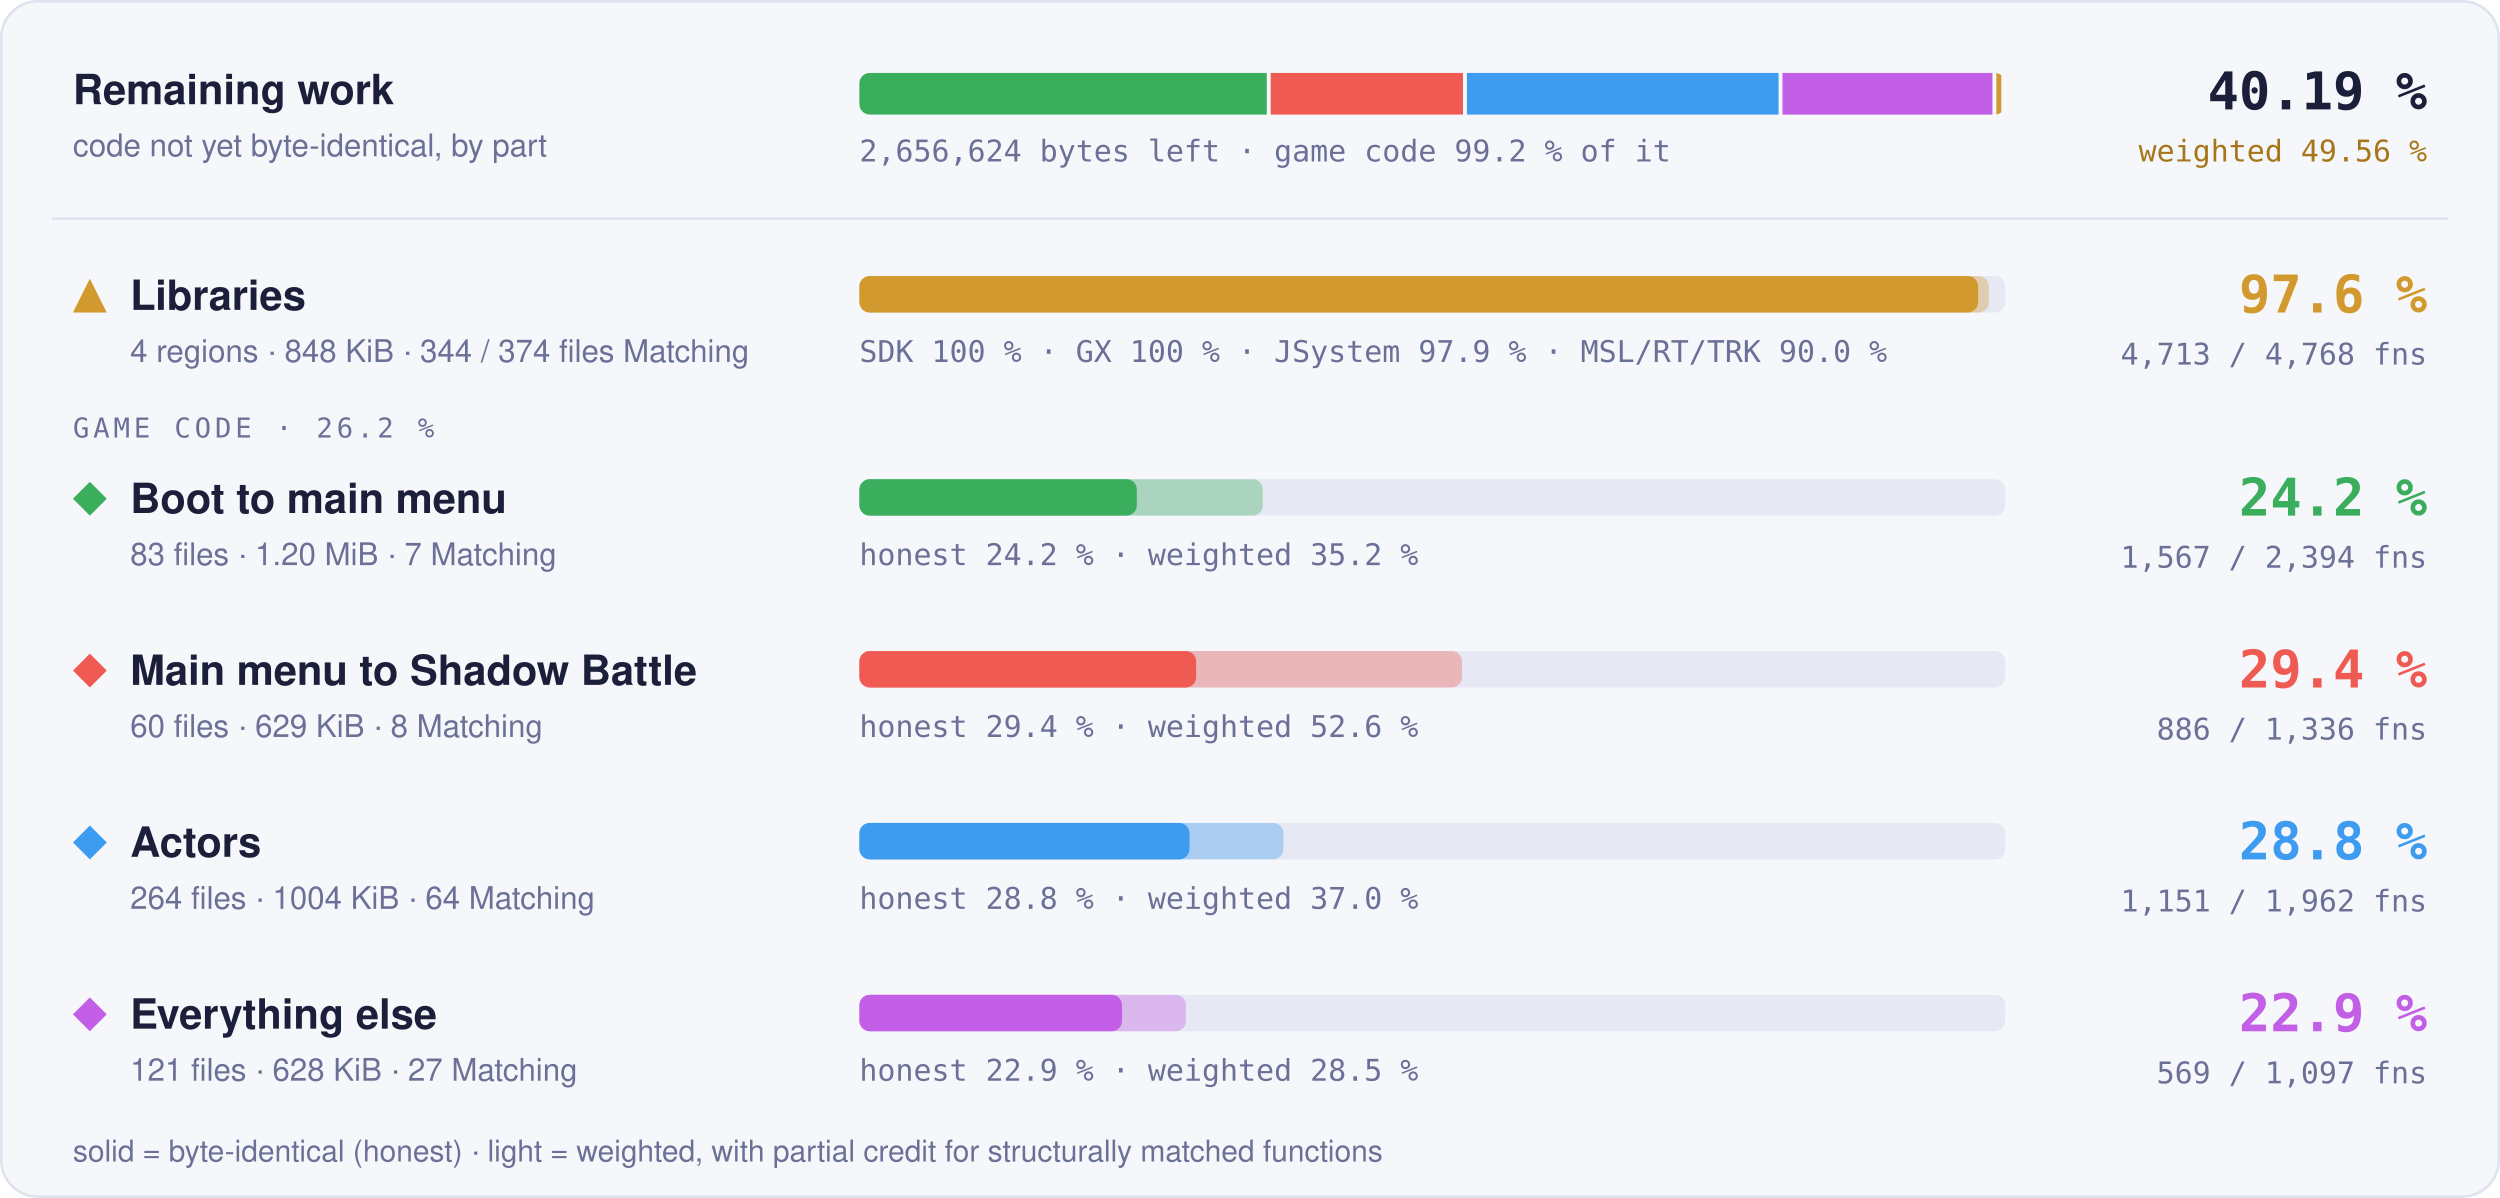
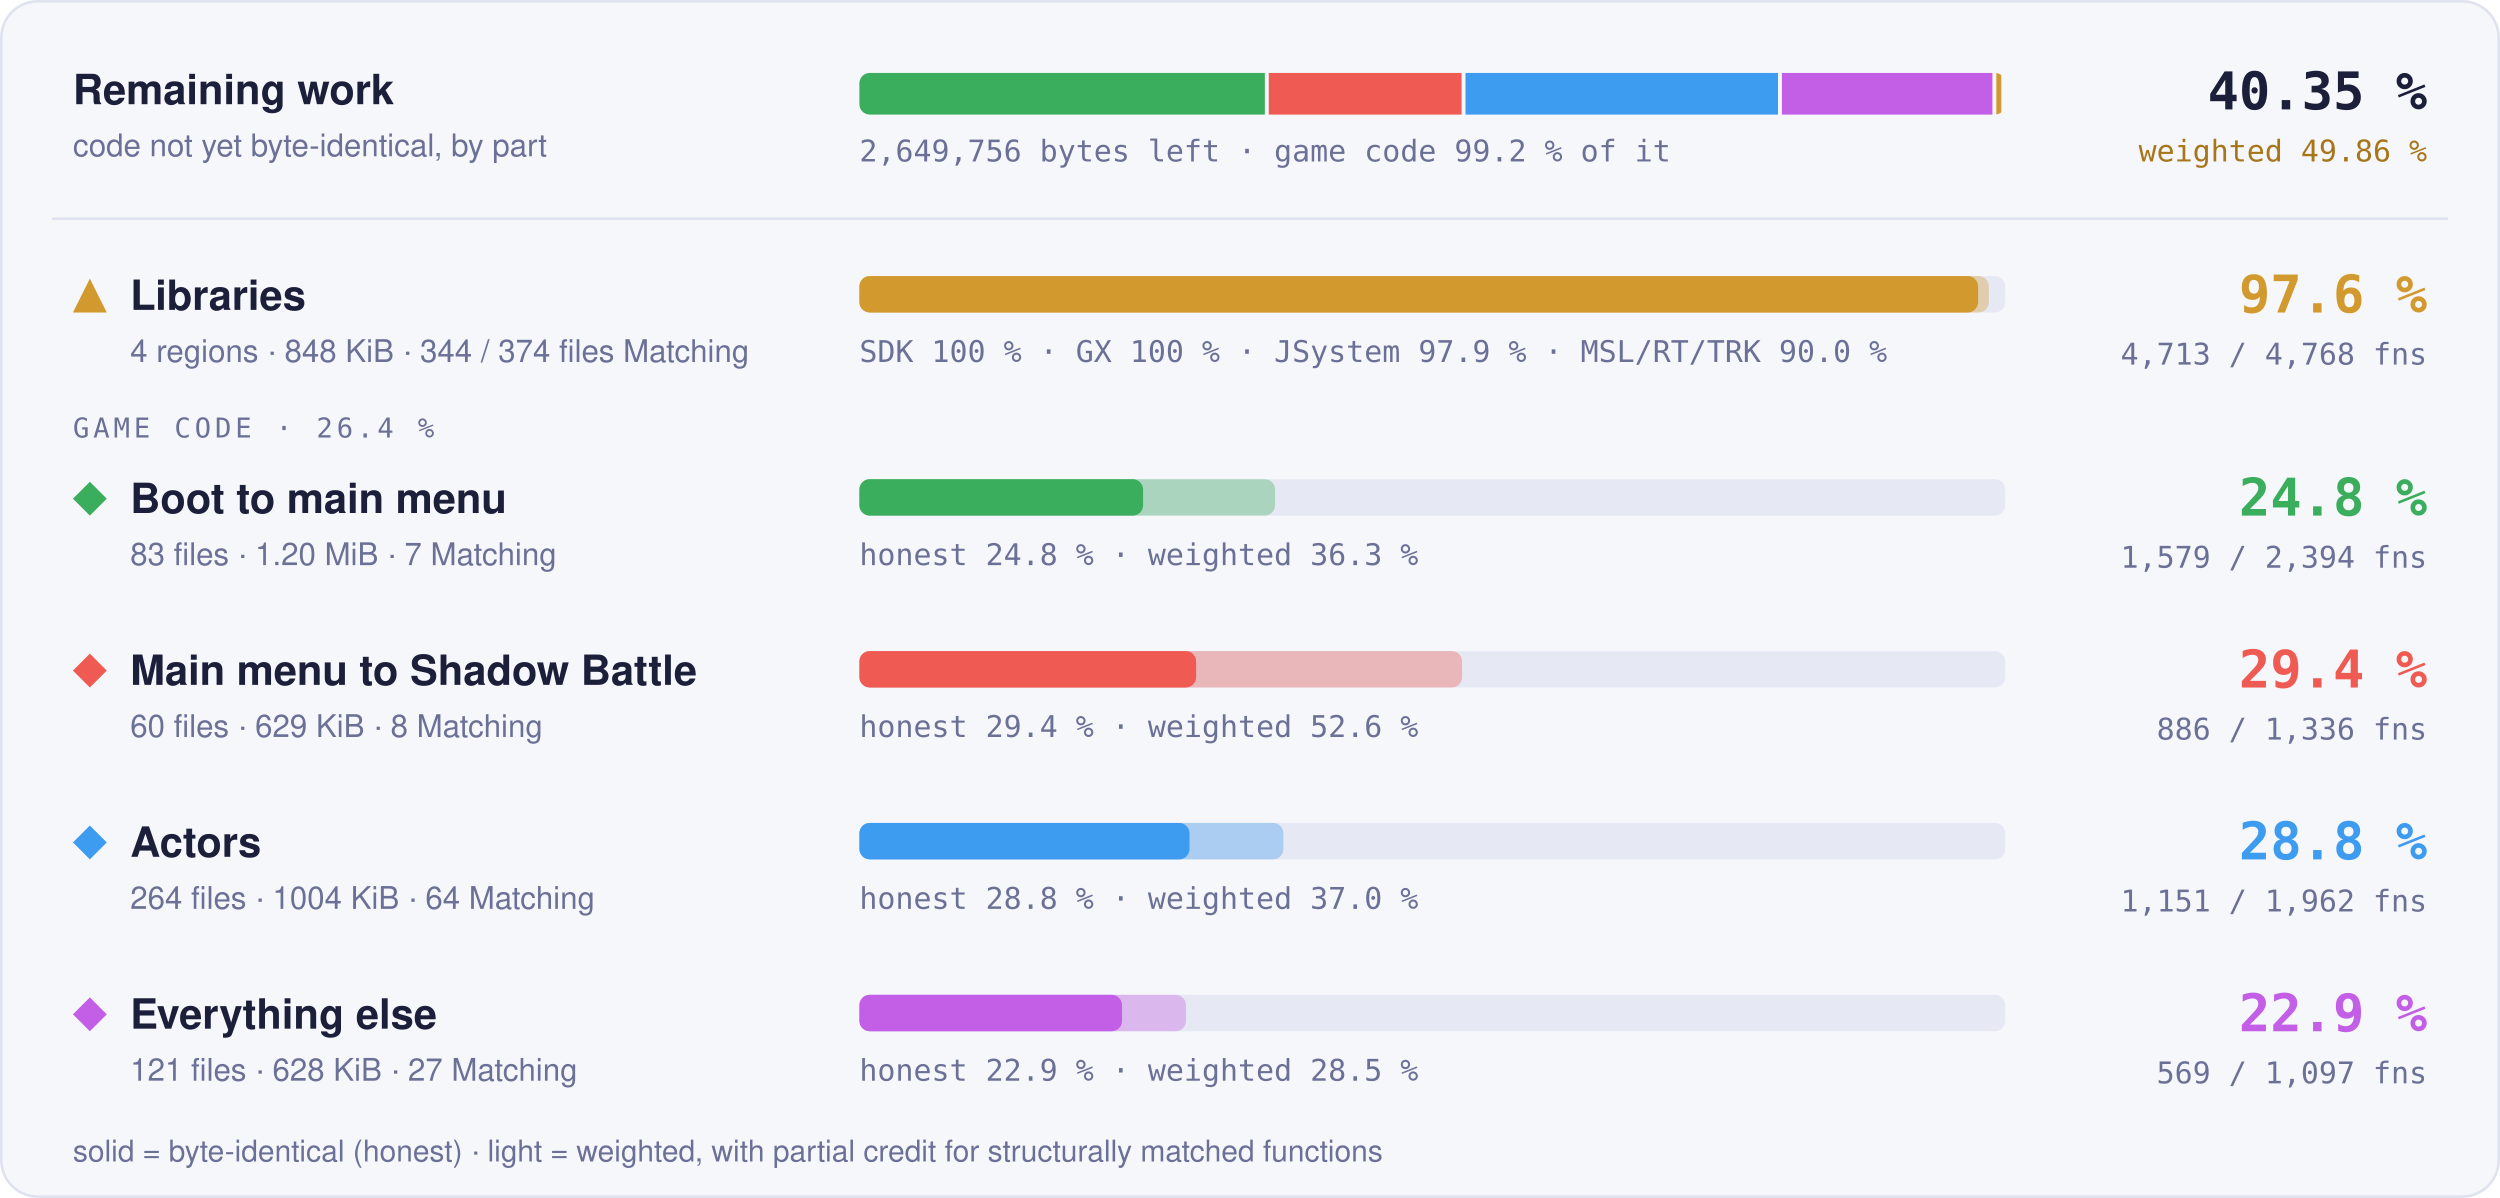
- <svg xmlns="http://www.w3.org/2000/svg" width="960" height="460" viewBox="0 0 960 460" role="img" aria-label="Progress overview: Libraries 97.6 % of code, 4713 of 4768 functions; Boot to main menu 24.2 % of code, 1567 of 2394 functions; Main menu to Shadow Battle 29.4 % of code, 886 of 1336 functions; Actors 28.8 % of code, 1151 of 1962 functions; Everything else 22.9 % of code, 569 of 1097 functions">
+ <svg xmlns="http://www.w3.org/2000/svg" width="960" height="460" viewBox="0 0 960 460" role="img" aria-label="Progress overview: Libraries 97.6 % of code, 4713 of 4768 functions; Boot to main menu 24.8 % of code, 1579 of 2394 functions; Main menu to Shadow Battle 29.4 % of code, 886 of 1336 functions; Actors 28.8 % of code, 1151 of 1962 functions; Everything else 22.9 % of code, 569 of 1097 functions">
  <style>text { font-family: -apple-system, BlinkMacSystemFont, 'Segoe UI', Helvetica, Arial, sans-serif; } .mono { font-family: ui-monospace, SFMono-Regular, 'SF Mono', Menlo, Consolas, monospace; } .grow { transform-box: fill-box; transform-origin: 0 50%; animation: grow 1.4s cubic-bezier(.2,.8,.2,1) both; } @keyframes grow { from { transform: scaleX(0); } } @media (prefers-reduced-motion: reduce) { * { animation: none !important; } }</style>
  <rect x="0.5" y="0.5" width="959" height="459" rx="14" fill="#f6f7fb" stroke="#dfe2ef" />
  <text x="28" y="40" font-size="16" font-weight="700" fill="#1b1f3a">Remaining work</text>
  <text x="28" y="60" font-size="12" fill="#6b7096">code not yet byte-identical, by part</text>
  <clipPath id="rw">
    <rect x="330" y="28" width="440" height="16" rx="4" />
  </clipPath>
  <g clip-path="url(#rw)">
-     <rect class="grow" x="330.00" y="28" width="156.44" height="16" fill="#3aae5c" />
-     <rect class="grow" x="487.94" y="28" width="73.85" height="16" fill="#ef5b52" />
-     <rect class="grow" x="563.29" y="28" width="119.68" height="16" fill="#3d9cf0" />
-     <rect class="grow" x="684.47" y="28" width="80.63" height="16" fill="#c35ee6" />
-     <rect class="grow" x="766.60" y="28" width="1.90" height="16" fill="#d29a2e" />
+     <rect class="grow" x="330.00" y="28" width="155.70" height="16" fill="#3aae5c" />
+     <rect class="grow" x="487.20" y="28" width="74.05" height="16" fill="#ef5b52" />
+     <rect class="grow" x="562.75" y="28" width="120.00" height="16" fill="#3d9cf0" />
+     <rect class="grow" x="684.25" y="28" width="80.84" height="16" fill="#c35ee6" />
+     <rect class="grow" x="766.59" y="28" width="1.91" height="16" fill="#d29a2e" />
  </g>
-   <text x="330" y="62" class="mono" font-size="11.5" fill="#6b7096">2,656,624 bytes left · game code 99.2 % of it</text>
-   <text x="932" y="42" text-anchor="end" class="mono" font-size="20" font-weight="700" fill="#1b1f3a">40.19 %</text>
-   <text x="932" y="62" text-anchor="end" class="mono" font-size="11.5" fill="#a8761a">weighted 49.56 %</text>
+   <text x="330" y="62" class="mono" font-size="11.5" fill="#6b7096">2,649,756 bytes left · game code 99.2 % of it</text>
+   <text x="932" y="42" text-anchor="end" class="mono" font-size="20" font-weight="700" fill="#1b1f3a">40.35 %</text>
+   <text x="932" y="62" text-anchor="end" class="mono" font-size="11.5" fill="#a8761a">weighted 49.86 %</text>
  <line x1="20" x2="940" y1="84" y2="84" stroke="#dfe2ef" />
  <g fill="#d29a2e">
    <path d="M34.5 107L41 120L28 120Z" />
  </g>
  <text x="50" y="119" font-size="16" font-weight="700" fill="#1b1f3a">Libraries</text>
  <text x="50" y="139" font-size="12" fill="#6b7096">4 regions · 848 KiB · 344 / 374 files Matching</text>
  <rect x="330" y="106" width="440" height="14" rx="4" fill="#e6e8f3" />
  <rect class="grow" style="animation-delay:0.0s" x="330" y="106" width="433.73" height="14" rx="4" fill="#d29a2e" fill-opacity="0.35" />
  <rect class="grow" style="animation-delay:0.0s" x="330" y="106" width="429.60" height="14" rx="4" fill="#d29a2e" />
  <text x="330" y="139" class="mono" font-size="11.5" fill="#6b7096">SDK 100 % · GX 100 % · JSystem 97.9 % · MSL/RT/TRK 90.0 %</text>
  <text x="932" y="120" text-anchor="end" class="mono" font-size="20" font-weight="700" fill="#d29a2e">97.6 %</text>
  <text x="932" y="140" text-anchor="end" class="mono" font-size="11.5" fill="#6b7096">4,713 / 4,768 fns</text>
-   <text x="28" y="168" class="mono" font-size="10.5" letter-spacing="0.14em" fill="#6b7096">GAME CODE · 26.2 %</text>
+   <text x="28" y="168" class="mono" font-size="10.5" letter-spacing="0.14em" fill="#6b7096">GAME CODE · 26.4 %</text>
  <g fill="#3aae5c">
    <path d="M34.5 185L41 191.5L34.5 198L28 191.5Z" />
  </g>
  <text x="50" y="197" font-size="16" font-weight="700" fill="#1b1f3a">Boot to main menu</text>
  <text x="50" y="217" font-size="12" fill="#6b7096">83 files · 1.20 MiB · 7 Matching</text>
  <rect x="330" y="184" width="440" height="14" rx="4" fill="#e6e8f3" />
-   <rect class="grow" style="animation-delay:0.1s" x="330" y="184" width="154.92" height="14" rx="4" fill="#3aae5c" fill-opacity="0.35" />
-   <rect class="grow" style="animation-delay:0.1s" x="330" y="184" width="106.54" height="14" rx="4" fill="#3aae5c" />
-   <text x="330" y="217" class="mono" font-size="11.5" fill="#6b7096">honest 24.2 % · weighted 35.2 %</text>
-   <text x="932" y="198" text-anchor="end" class="mono" font-size="20" font-weight="700" fill="#3aae5c">24.2 %</text>
-   <text x="932" y="218" text-anchor="end" class="mono" font-size="11.5" fill="#6b7096">1,567 / 2,394 fns</text>
+   <rect class="grow" style="animation-delay:0.1s" x="330" y="184" width="159.62" height="14" rx="4" fill="#3aae5c" fill-opacity="0.35" />
+   <rect class="grow" style="animation-delay:0.1s" x="330" y="184" width="108.94" height="14" rx="4" fill="#3aae5c" />
+   <text x="330" y="217" class="mono" font-size="11.5" fill="#6b7096">honest 24.8 % · weighted 36.3 %</text>
+   <text x="932" y="198" text-anchor="end" class="mono" font-size="20" font-weight="700" fill="#3aae5c">24.8 %</text>
+   <text x="932" y="218" text-anchor="end" class="mono" font-size="11.5" fill="#6b7096">1,579 / 2,394 fns</text>
  <g fill="#ef5b52">
    <path d="M34.5 251L41 257.5L34.5 264L28 257.5Z" />
  </g>
  <text x="50" y="263" font-size="16" font-weight="700" fill="#1b1f3a">Main menu to Shadow Battle</text>
  <text x="50" y="283" font-size="12" fill="#6b7096">60 files · 629 KiB · 8 Matching</text>
  <rect x="330" y="250" width="440" height="14" rx="4" fill="#e6e8f3" />
  <rect class="grow" style="animation-delay:0.2s" x="330" y="250" width="231.44" height="14" rx="4" fill="#ef5b52" fill-opacity="0.35" />
  <rect class="grow" style="animation-delay:0.2s" x="330" y="250" width="129.32" height="14" rx="4" fill="#ef5b52" />
  <text x="330" y="283" class="mono" font-size="11.5" fill="#6b7096">honest 29.4 % · weighted 52.6 %</text>
  <text x="932" y="264" text-anchor="end" class="mono" font-size="20" font-weight="700" fill="#ef5b52">29.4 %</text>
  <text x="932" y="284" text-anchor="end" class="mono" font-size="11.5" fill="#6b7096">886 / 1,336 fns</text>
  <g fill="#3d9cf0">
    <path d="M34.5 317L41 323.5L34.5 330L28 323.5Z" />
  </g>
  <text x="50" y="329" font-size="16" font-weight="700" fill="#1b1f3a">Actors</text>
  <text x="50" y="349" font-size="12" fill="#6b7096">264 files · 1004 KiB · 64 Matching</text>
  <rect x="330" y="316" width="440" height="14" rx="4" fill="#e6e8f3" />
  <rect class="grow" style="animation-delay:0.3s" x="330" y="316" width="162.82" height="14" rx="4" fill="#3d9cf0" fill-opacity="0.35" />
  <rect class="grow" style="animation-delay:0.3s" x="330" y="316" width="126.77" height="14" rx="4" fill="#3d9cf0" />
  <text x="330" y="349" class="mono" font-size="11.5" fill="#6b7096">honest 28.8 % · weighted 37.0 %</text>
  <text x="932" y="330" text-anchor="end" class="mono" font-size="20" font-weight="700" fill="#3d9cf0">28.8 %</text>
  <text x="932" y="350" text-anchor="end" class="mono" font-size="11.5" fill="#6b7096">1,151 / 1,962 fns</text>
  <g fill="#c35ee6">
    <path d="M34.5 383L41 389.5L34.5 396L28 389.5Z" />
  </g>
  <text x="50" y="395" font-size="16" font-weight="700" fill="#1b1f3a">Everything else</text>
  <text x="50" y="415" font-size="12" fill="#6b7096">121 files · 628 KiB · 27 Matching</text>
  <rect x="330" y="382" width="440" height="14" rx="4" fill="#e6e8f3" />
  <rect class="grow" style="animation-delay:0.4s" x="330" y="382" width="125.42" height="14" rx="4" fill="#c35ee6" fill-opacity="0.35" />
  <rect class="grow" style="animation-delay:0.4s" x="330" y="382" width="100.87" height="14" rx="4" fill="#c35ee6" />
  <text x="330" y="415" class="mono" font-size="11.5" fill="#6b7096">honest 22.9 % · weighted 28.5 %</text>
  <text x="932" y="396" text-anchor="end" class="mono" font-size="20" font-weight="700" fill="#c35ee6">22.9 %</text>
  <text x="932" y="416" text-anchor="end" class="mono" font-size="11.5" fill="#6b7096">569 / 1,097 fns</text>
  <text x="28" y="446" font-size="11.5" fill="#6b7096">solid = byte-identical (honest) · light = weighted, with partial credit for structurally matched functions</text>
</svg>
